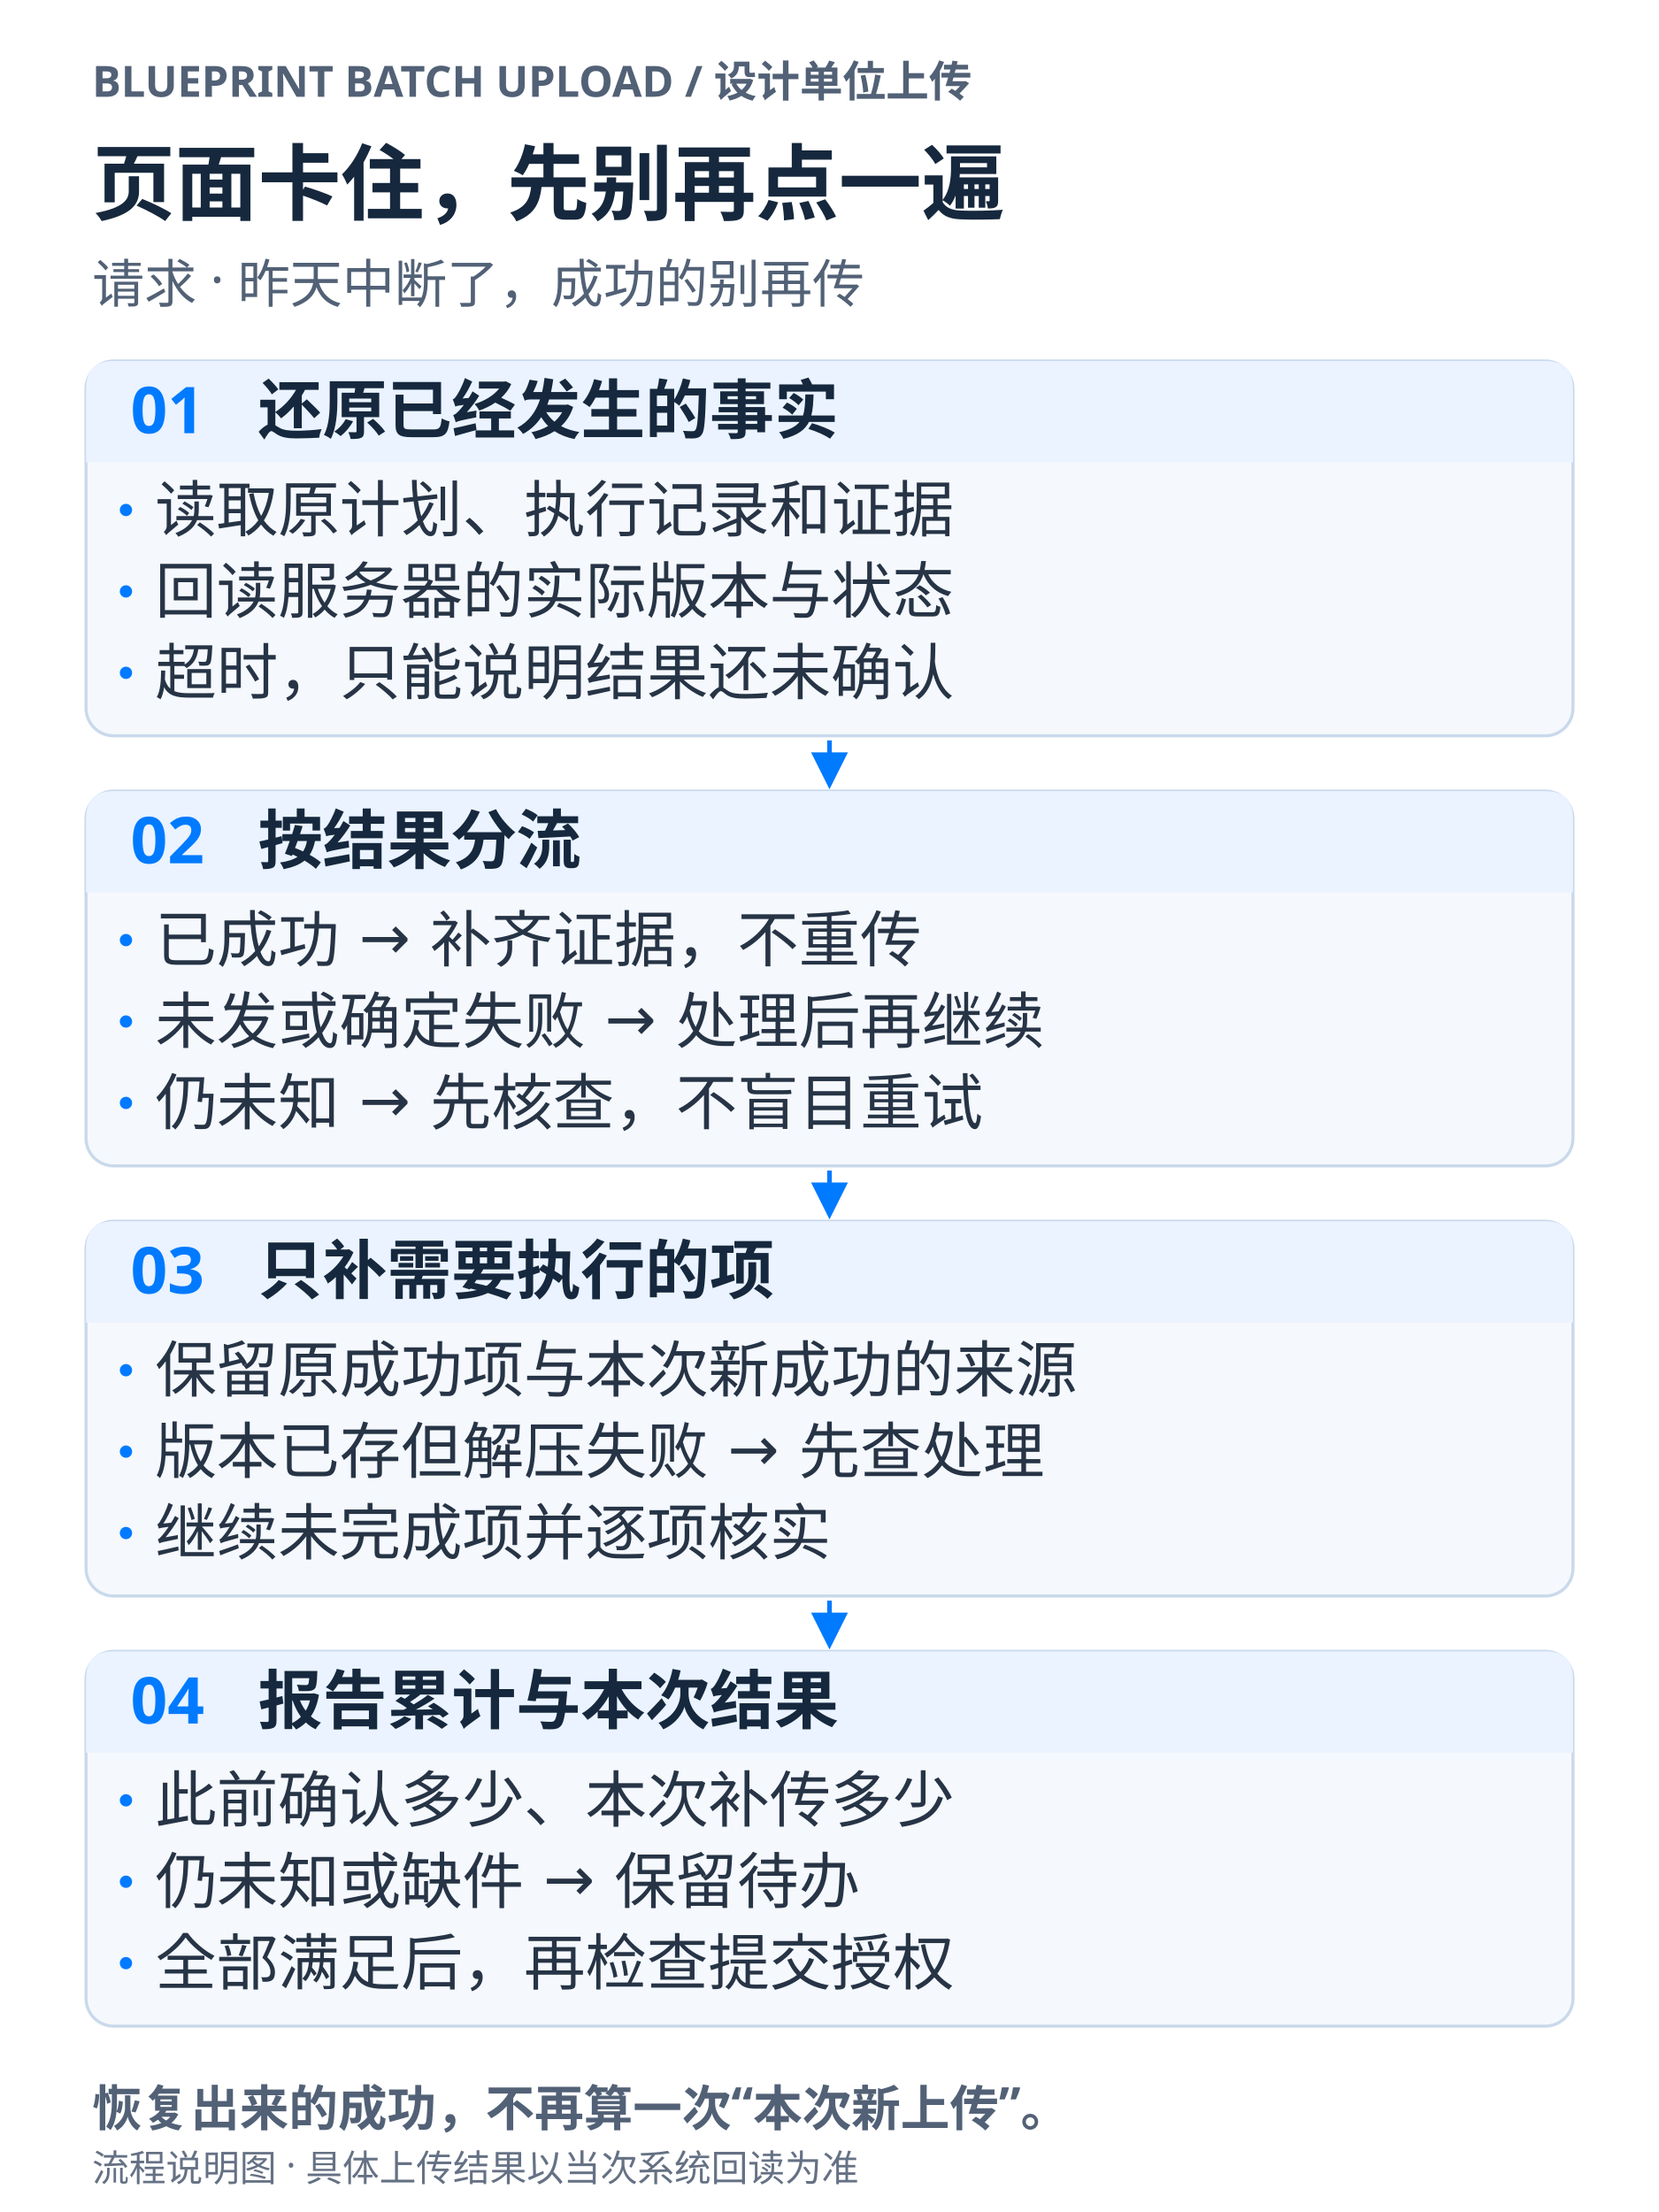
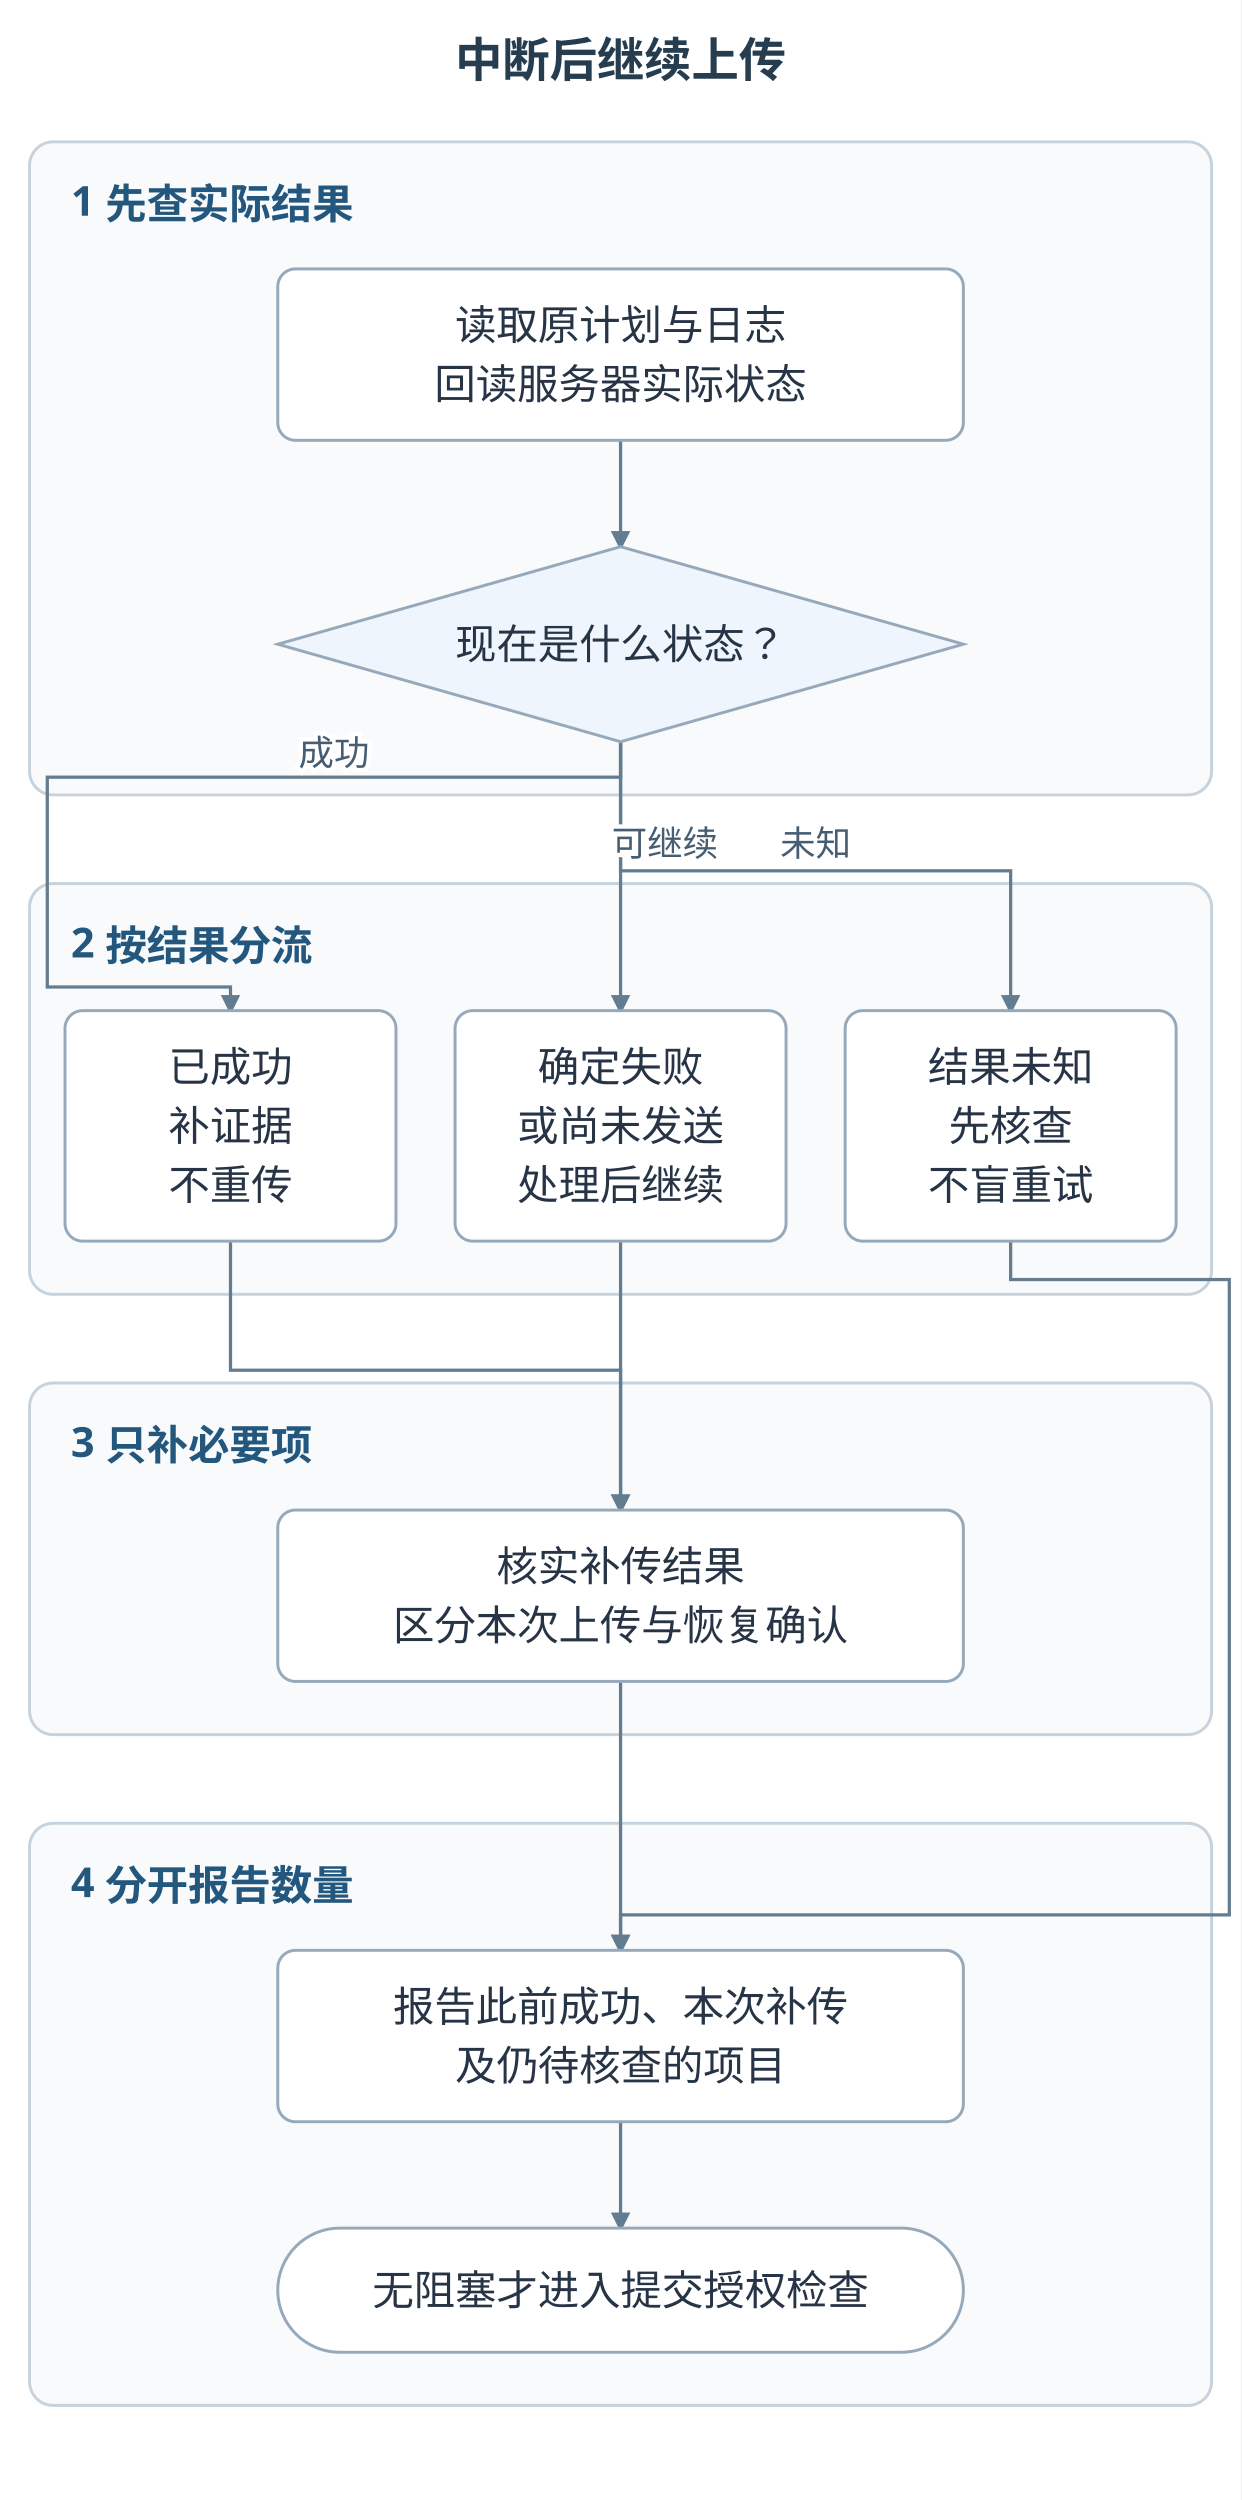
- <svg xmlns="http://www.w3.org/2000/svg" width="1080" height="1440" viewBox="0 0 1080 1440">
+ <svg xmlns="http://www.w3.org/2000/svg" width="420" height="846" viewBox="0 0 420 846">
  <defs>
-     <marker id="arrow" viewBox="0 0 10 10" refX="8" refY="5" markerWidth="8" markerHeight="8" orient="auto-start-reverse">
-       <path d="M 0 0 L 10 5 L 0 10 z" fill="#007AFF" />
+     <marker id="arrow" viewBox="0 0 10 10" refX="8" refY="5" markerWidth="6" markerHeight="6" orient="auto">
+       <path d="M0 0L10 5L0 10z" fill="#647C8F" />
    </marker>
  </defs>
-   <rect width="1080" height="1440" fill="white" />
-   <g font-family="Microsoft YaHei, PingFang SC, sans-serif">
-     <text x="60" y="63" font-size="28" font-weight="600" fill="#526176" data-max="990">BLUEPRINT BATCH UPLOAD  /  设计单位上传</text>
-     <text x="60" y="139" font-size="54" font-weight="700" fill="#16283D" data-max="1020">页面卡住，先别再点一遍</text>
-     <text x="60" y="197" font-size="34" font-weight="400" fill="#526176" data-max="1020">请求 · 昨天中断了，成功的别再传</text>
-     <rect x="56" y="235" width="968" height="244" rx="18" fill="#F5F8FC" stroke="#C9D9EB" stroke-width="2" />
-     <path d="M 74 235 H 1006 Q 1024 235 1024 253 V 301 H 56 V 253 Q 56 235 74 235" fill="#EAF3FF" />
-     <text x="85" y="282" font-size="42" font-weight="700" fill="#007AFF" data-max="990">01</text>
-     <text x="168" y="282" font-size="42" font-weight="700" fill="#16283D" data-max="990">还原已经发生的事实</text>
-     <circle cx="82" cy="332" r="4" fill="#007AFF" />
-     <text x="101" y="346" font-size="40" font-weight="400" fill="#263446" data-max="1000">读取原计划、执行记录和证据</text>
-     <circle cx="82" cy="385" r="4" fill="#007AFF" />
-     <text x="101" y="399" font-size="40" font-weight="400" fill="#263446" data-max="1000">回读服务器的实际版本与状态</text>
-     <circle cx="82" cy="438" r="4" fill="#007AFF" />
-     <text x="101" y="452" font-size="40" font-weight="400" fill="#263446" data-max="1000">超时，只能说明结果还未确认</text>
-     <path d="M 540 482 V 509" stroke="#007AFF" stroke-width="3" fill="none" marker-end="url(#arrow)" />
-     <rect x="56" y="515" width="968" height="244" rx="18" fill="#F5F8FC" stroke="#C9D9EB" stroke-width="2" />
-     <path d="M 74 515 H 1006 Q 1024 515 1024 533 V 581 H 56 V 533 Q 56 515 74 515" fill="#EAF3FF" />
-     <text x="85" y="562" font-size="42" font-weight="700" fill="#007AFF" data-max="990">02</text>
-     <text x="168" y="562" font-size="42" font-weight="700" fill="#16283D" data-max="990">按结果分流</text>
-     <circle cx="82" cy="612" r="4" fill="#007AFF" />
-     <text x="101" y="626" font-size="40" font-weight="400" fill="#263446" data-max="1000">已成功 → 补齐证据，不重传</text>
-     <circle cx="82" cy="665" r="4" fill="#007AFF" />
-     <text x="101" y="679" font-size="40" font-weight="400" fill="#263446" data-max="1000">未发或确定失败 → 处理后再继续</text>
-     <circle cx="82" cy="718" r="4" fill="#007AFF" />
-     <text x="101" y="732" font-size="40" font-weight="400" fill="#263446" data-max="1000">仍未知 → 先核查，不盲目重试</text>
-     <path d="M 540 762 V 789" stroke="#007AFF" stroke-width="3" fill="none" marker-end="url(#arrow)" />
-     <rect x="56" y="795" width="968" height="244" rx="18" fill="#F5F8FC" stroke="#C9D9EB" stroke-width="2" />
-     <path d="M 74 795 H 1006 Q 1024 795 1024 813 V 861 H 56 V 813 Q 56 795 74 795" fill="#EAF3FF" />
-     <text x="85" y="842" font-size="42" font-weight="700" fill="#007AFF" data-max="990">03</text>
-     <text x="168" y="842" font-size="42" font-weight="700" fill="#16283D" data-max="990">只补需要执行的项</text>
-     <circle cx="82" cy="892" r="4" fill="#007AFF" />
-     <text x="101" y="906" font-size="40" font-weight="400" fill="#263446" data-max="1000">保留原成功项与本次新成功的来源</text>
-     <circle cx="82" cy="945" r="4" fill="#007AFF" />
-     <text x="101" y="959" font-size="40" font-weight="400" fill="#263446" data-max="1000">版本已存但解压失败 → 先查处理</text>
-     <circle cx="82" cy="998" r="4" fill="#007AFF" />
-     <text x="101" y="1012" font-size="40" font-weight="400" fill="#263446" data-max="1000">继续未完成项并逐项核实</text>
-     <path d="M 540 1042 V 1069" stroke="#007AFF" stroke-width="3" fill="none" marker-end="url(#arrow)" />
-     <rect x="56" y="1075" width="968" height="244" rx="18" fill="#F5F8FC" stroke="#C9D9EB" stroke-width="2" />
-     <path d="M 74 1075 H 1006 Q 1024 1075 1024 1093 V 1141 H 56 V 1093 Q 56 1075 74 1075" fill="#EAF3FF" />
-     <text x="85" y="1122" font-size="42" font-weight="700" fill="#007AFF" data-max="990">04</text>
-     <text x="168" y="1122" font-size="42" font-weight="700" fill="#16283D" data-max="990">报告累计与本次结果</text>
-     <circle cx="82" cy="1172" r="4" fill="#007AFF" />
-     <text x="101" y="1186" font-size="40" font-weight="400" fill="#263446" data-max="1000">此前确认多少、本次补传多少</text>
-     <circle cx="82" cy="1225" r="4" fill="#007AFF" />
-     <text x="101" y="1239" font-size="40" font-weight="400" fill="#263446" data-max="1000">仍未知或缺件 → 保留待办</text>
-     <circle cx="82" cy="1278" r="4" fill="#007AFF" />
-     <text x="101" y="1292" font-size="40" font-weight="400" fill="#263446" data-max="1000">全部满足后，再检查提交授权</text>
-     <text x="60" y="1384" font-size="32" font-weight="600" fill="#526176" data-max="1020">恢复出来的成功，不再算一次“本次新上传”。</text>
-     <text x="60" y="1420" font-size="24" font-weight="400" fill="#657184" data-max="1020">流程说明图 · 具体上传结果以当次系统回读为准</text>
+   <rect width="100%" height="100%" fill="white" />
+   <g font-family="Microsoft YaHei, sans-serif">
+     <text x="210" y="26" text-anchor="middle" font-size="16" font-weight="600" fill="#263D50">中断后继续上传</text>
+     <rect x="10" y="48" width="400" height="221" rx="8" fill="#F8FAFC" stroke="#C6D3DD" />
+     <text x="24" y="73" font-size="14" font-weight="600" fill="#23577D">1 先查实际结果</text>
+     <rect x="10" y="299" width="400" height="139" rx="8" fill="#F8FAFC" stroke="#C6D3DD" />
+     <text x="24" y="324" font-size="14" font-weight="600" fill="#23577D">2 按结果分流</text>
+     <rect x="10" y="468" width="400" height="119" rx="8" fill="#F8FAFC" stroke="#C6D3DD" />
+     <text x="24" y="493" font-size="14" font-weight="600" fill="#23577D">3 只补必要项</text>
+     <rect x="10" y="617" width="400" height="197" rx="8" fill="#F8FAFC" stroke="#C6D3DD" />
+     <text x="24" y="642" font-size="14" font-weight="600" fill="#23577D">4 分开报告数量</text>
+     <path data-edge="a-b" d="M210 149 V166.28 H210 V185" fill="none" stroke="#647C8F" stroke-width="1.1" marker-end="url(#arrow)" />
+     <path data-edge="b-c" d="M210 251 V263 H16 V334 H78 V342" fill="none" stroke="#647C8F" stroke-width="1.1" marker-end="url(#arrow)" />
+     <path data-edge="b-d" d="M210 251 V294.68 H210 V342" fill="none" stroke="#647C8F" stroke-width="1.1" marker-end="url(#arrow)" />
+     <path data-edge="b-e" d="M210 251 V294.68 H342 V342" fill="none" stroke="#647C8F" stroke-width="1.1" marker-end="url(#arrow)" />
+     <path data-edge="c-f" d="M78 420 V463.68 H210 V511" fill="none" stroke="#647C8F" stroke-width="1.1" marker-end="url(#arrow)" />
+     <path data-edge="d-f" d="M210 420 V463.68 H210 V511" fill="none" stroke="#647C8F" stroke-width="1.1" marker-end="url(#arrow)" />
+     <path data-edge="f-g" d="M210 569 V612.68 H210 V660" fill="none" stroke="#647C8F" stroke-width="1.1" marker-end="url(#arrow)" />
+     <path data-edge="e-g" d="M342 420 V433 H416 V648 H210 V660" fill="none" stroke="#647C8F" stroke-width="1.1" marker-end="url(#arrow)" />
+     <path data-edge="g-h" d="M210 718 V735.28 H210 V754" fill="none" stroke="#647C8F" stroke-width="1.1" marker-end="url(#arrow)" />
+     <g class="node" data-id="a">
+       <rect x="94" y="91" width="232" height="58" rx="6" fill="white" stroke="#96A9BB" />
+       <text x="210" y="115" text-anchor="middle" font-size="14" fill="#263446">读取原计划与日志</text>
+       <text x="210" y="135" text-anchor="middle" font-size="14" fill="#263446">回读服务器实际状态</text>
+     </g>
+     <g class="node" data-id="b">
+       <polygon points="210,185 326,218 210,251 94,218" fill="#EEF5FC" stroke="#96A9BB" />
+       <text x="210" y="223" text-anchor="middle" font-size="14" fill="#263446">现在是什么状态？</text>
+     </g>
+     <g class="node" data-id="c">
+       <rect x="22" y="342" width="112" height="78" rx="6" fill="white" stroke="#96A9BB" />
+       <text x="78" y="366" text-anchor="middle" font-size="14" fill="#263446">已成功</text>
+       <text x="78" y="386" text-anchor="middle" font-size="14" fill="#263446">补证据</text>
+       <text x="78" y="406" text-anchor="middle" font-size="14" fill="#263446">不重传</text>
+     </g>
+     <g class="node" data-id="d">
+       <rect x="154" y="342" width="112" height="78" rx="6" fill="white" stroke="#96A9BB" />
+       <text x="210" y="366" text-anchor="middle" font-size="14" fill="#263446">确定失败</text>
+       <text x="210" y="386" text-anchor="middle" font-size="14" fill="#263446">或尚未发送</text>
+       <text x="210" y="406" text-anchor="middle" font-size="14" fill="#263446">处理后继续</text>
+     </g>
+     <g class="node" data-id="e">
+       <rect x="286" y="342" width="112" height="78" rx="6" fill="white" stroke="#96A9BB" />
+       <text x="342" y="366" text-anchor="middle" font-size="14" fill="#263446">结果未知</text>
+       <text x="342" y="386" text-anchor="middle" font-size="14" fill="#263446">先核查</text>
+       <text x="342" y="406" text-anchor="middle" font-size="14" fill="#263446">不盲重试</text>
+     </g>
+     <g class="node" data-id="f">
+       <rect x="94" y="511" width="232" height="58" rx="6" fill="white" stroke="#96A9BB" />
+       <text x="210" y="535" text-anchor="middle" font-size="14" fill="#263446">核实补传结果</text>
+       <text x="210" y="555" text-anchor="middle" font-size="14" fill="#263446">区分本次上传与恢复确认</text>
+     </g>
+     <g class="node" data-id="g">
+       <rect x="94" y="660" width="232" height="58" rx="6" fill="white" stroke="#96A9BB" />
+       <text x="210" y="684" text-anchor="middle" font-size="14" fill="#263446">报告此前成功、本次补传</text>
+       <text x="210" y="704" text-anchor="middle" font-size="14" fill="#263446">及仍待核查的项目</text>
+     </g>
+     <g class="node" data-id="h">
+       <rect x="94" y="754" width="232" height="42" rx="21" fill="white" stroke="#96A9BB" />
+       <text x="210" y="780" text-anchor="middle" font-size="14" fill="#263446">无阻塞才进入提交授权检查</text>
+     </g>
+     <text x="113" y="259" text-anchor="middle" font-size="12" fill="#465D72" stroke="white" stroke-width="3" paint-order="stroke">成功</text>
+     <text x="225" y="289.68" text-anchor="middle" font-size="12" fill="#465D72" stroke="white" stroke-width="3" paint-order="stroke">可继续</text>
+     <text x="276" y="289.68" text-anchor="middle" font-size="12" fill="#465D72" stroke="white" stroke-width="3" paint-order="stroke">未知</text>
  </g>
</svg>
